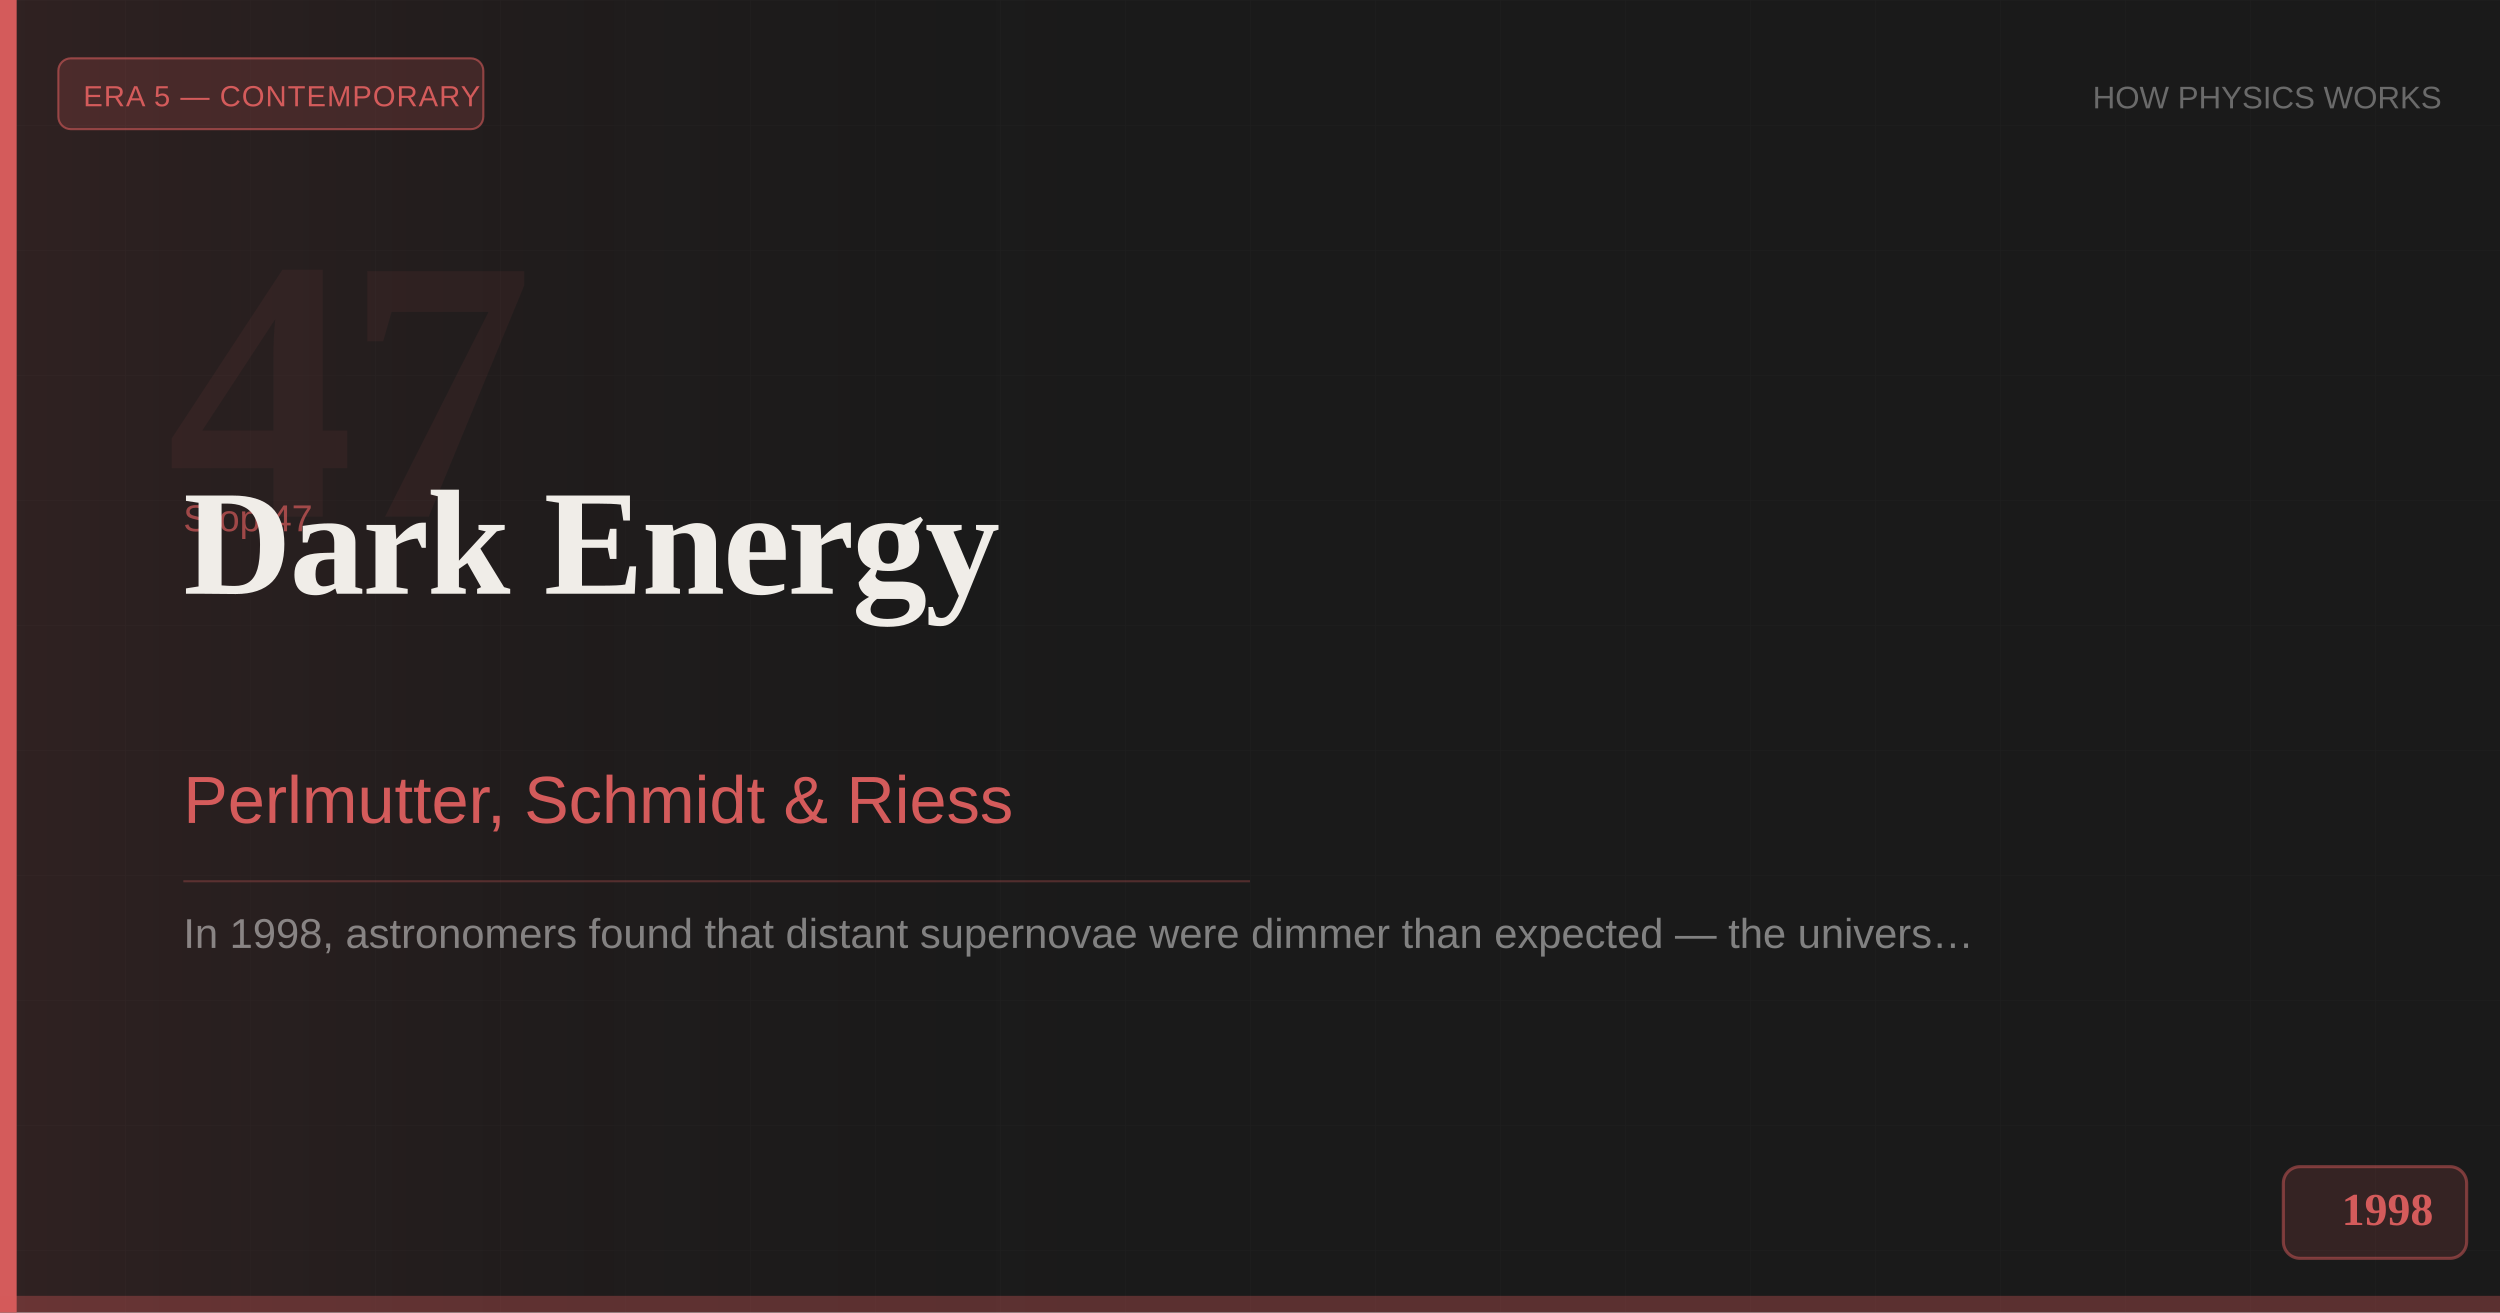
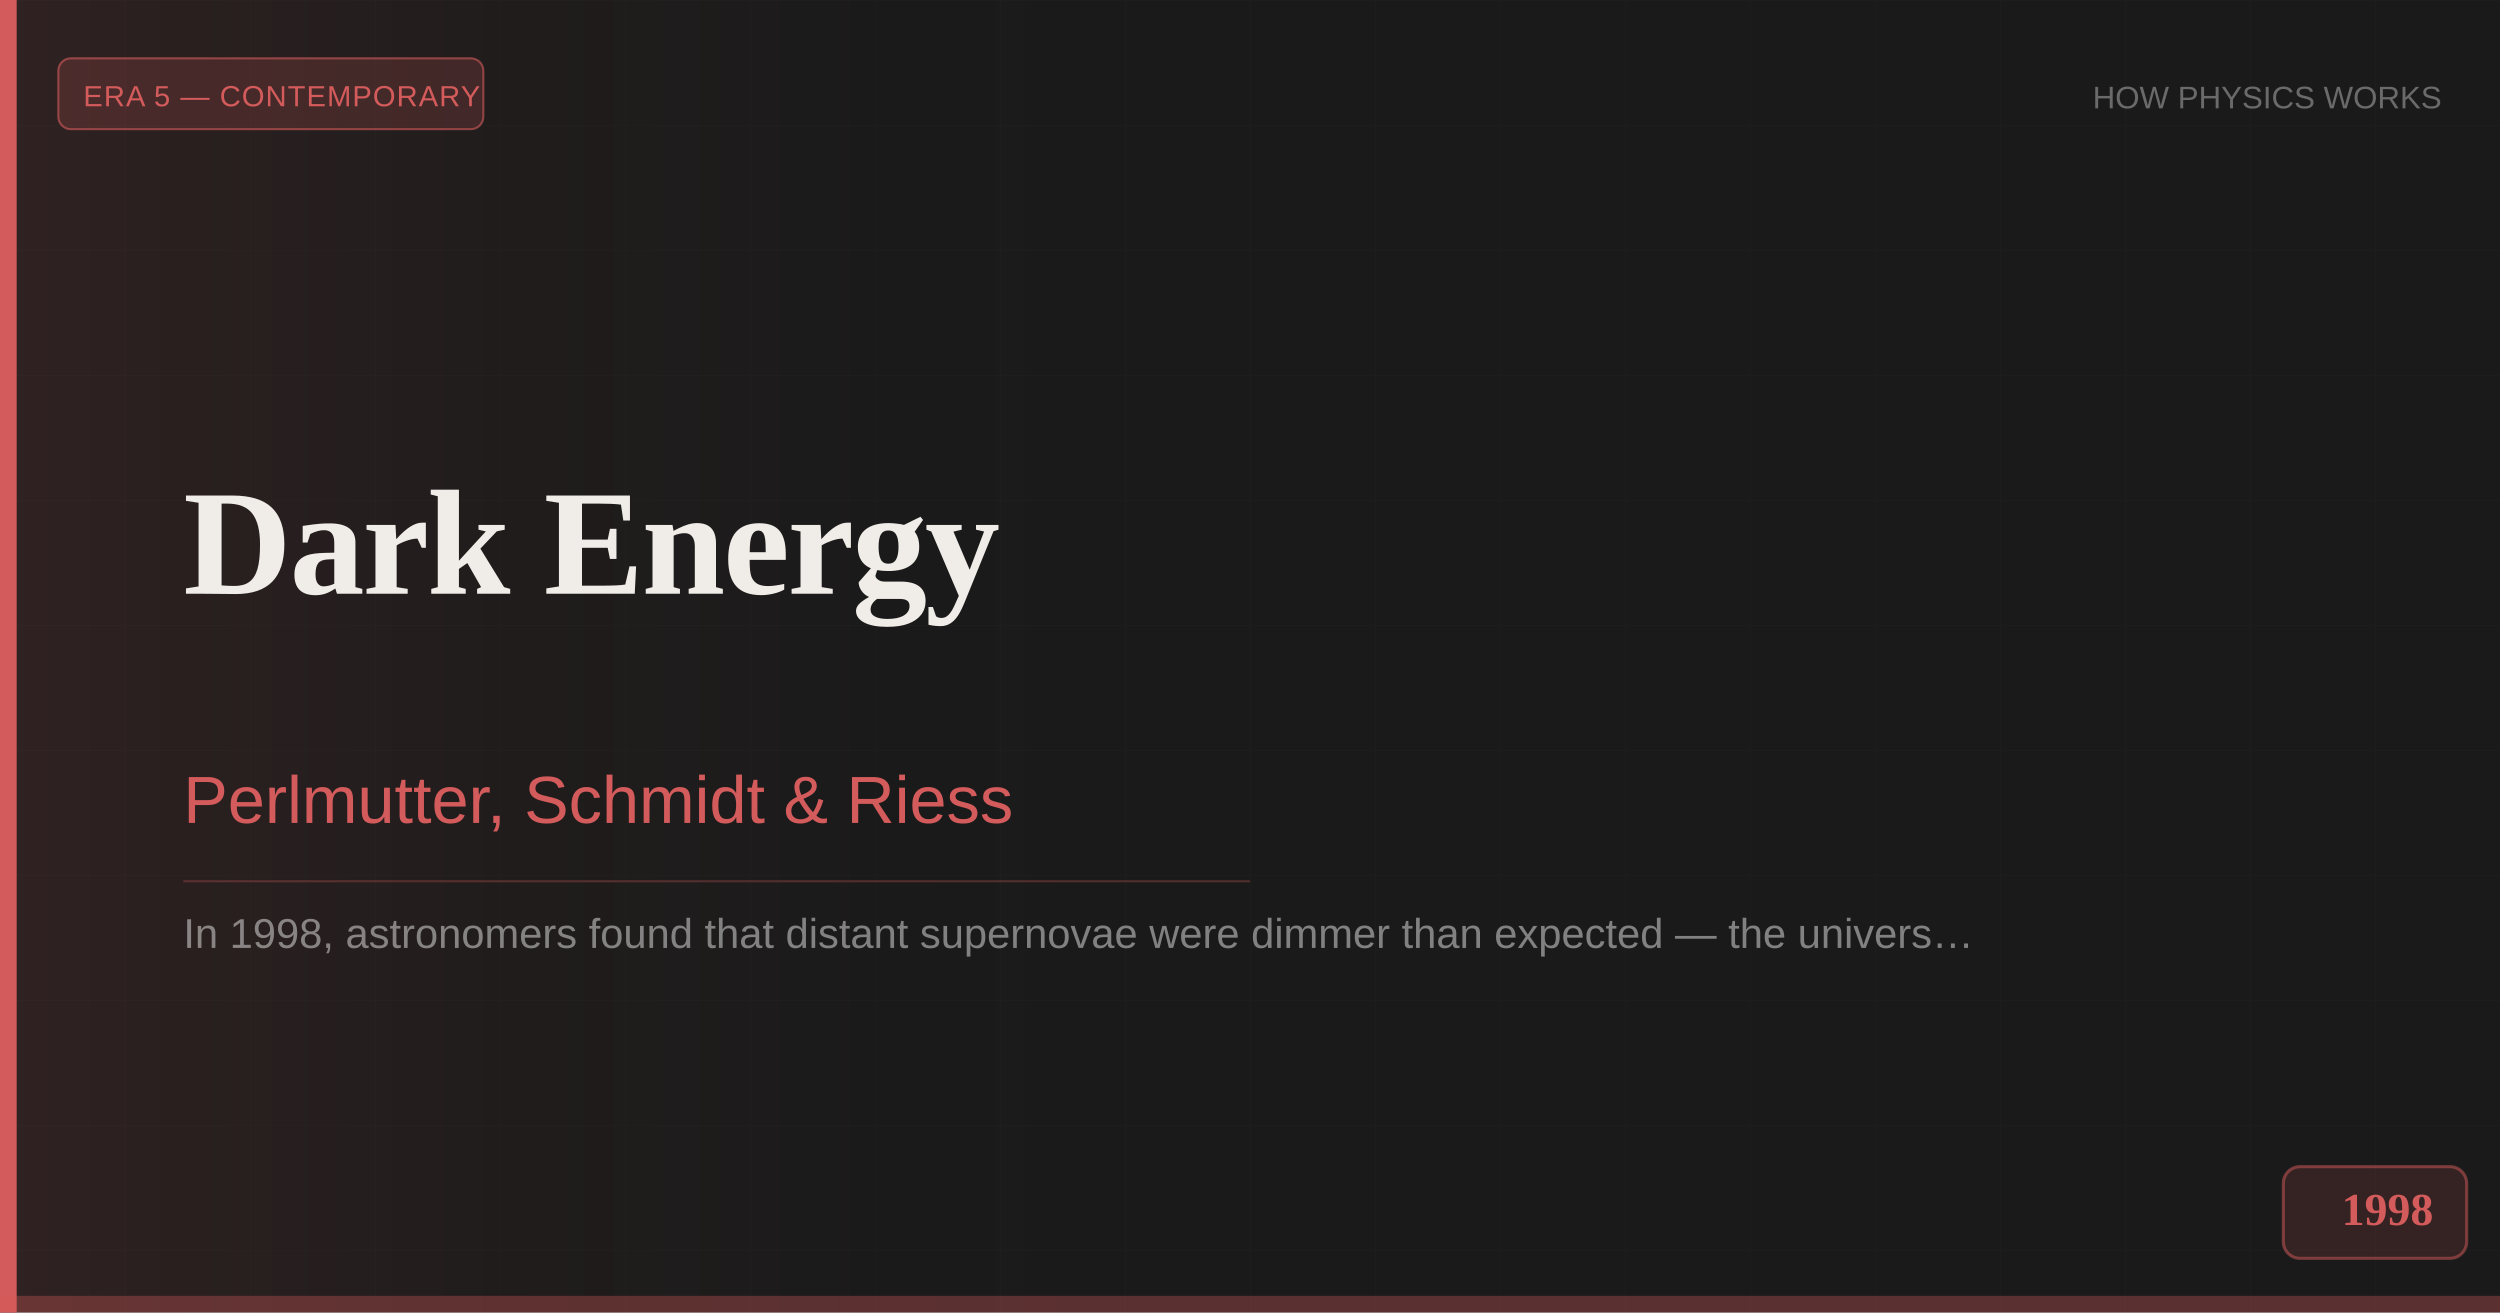
<svg xmlns="http://www.w3.org/2000/svg" width="1200" height="630" viewBox="0 0 1200 630">
  <rect width="1200" height="630" fill="#1a1a1a" />
  <defs>
    <pattern id="grid" width="60" height="60" patternUnits="userSpaceOnUse">
      <path d="M 60 0 L 0 0 0 60" fill="none" stroke="#ffffff" stroke-width="0.3" opacity="0.04" />
    </pattern>
    <linearGradient id="bgGrad" x1="0" y1="0" x2="1" y2="0">
      <stop offset="0%" stop-color="#d45b5b" stop-opacity="0.12" />
      <stop offset="100%" stop-color="#1a1a1a" stop-opacity="0" />
    </linearGradient>
  </defs>
  <rect width="1200" height="630" fill="url(#grid)" />
  <rect width="560" height="630" fill="url(#bgGrad)" />
  <rect x="0" y="0" width="8" height="630" fill="#d45b5b" />
  <rect x="28" y="28" width="204" height="34" rx="6" fill="#d45b5b" fill-opacity="0.18" />
  <rect x="28" y="28" width="204" height="34" rx="6" fill="none" stroke="#d45b5b" stroke-width="1" stroke-opacity="0.6" />
  <text x="40" y="51" font-family="'DM Sans', Arial, sans-serif" font-size="14" font-weight="500" fill="#d45b5b" letter-spacing="0.5">ERA 5 — CONTEMPORARY</text>
  <text x="1172" y="52" text-anchor="end" font-family="'DM Sans', Arial, sans-serif" font-size="15" font-weight="400" fill="#ffffff" fill-opacity="0.35">HOW PHYSICS WORKS</text>
-   <text x="80" y="248" font-family="Georgia, 'Times New Roman', serif" font-size="180" font-weight="700" fill="#d45b5b" fill-opacity="0.07" letter-spacing="-4">47</text>
-   <text x="88" y="255" font-family="'DM Sans', Arial, sans-serif" font-size="18" font-weight="400" fill="#d45b5b" fill-opacity="0.7">Stop 47</text>
  <text x="88" y="285" font-family="Georgia, 'Times New Roman', serif" font-size="72" font-weight="600" fill="#f0ede8" letter-spacing="-1">Dark Energy</text>
  <text x="88" y="395" font-family="'DM Sans', Arial, sans-serif" font-size="32" font-weight="400" fill="#d45b5b">Perlmutter, Schmidt &amp; Riess</text>
  <line x1="88" y1="423" x2="600" y2="423" stroke="#d45b5b" stroke-width="1" stroke-opacity="0.3" />
  <text x="88" y="455" font-family="'DM Sans', Arial, sans-serif" font-size="20" font-weight="300" fill="#ffffff" fill-opacity="0.45">In 1998, astronomers found that distant supernovae were dimmer than expected — the univers…</text>
  <rect x="1096" y="560" width="88" height="44" rx="8" fill="#d45b5b" fill-opacity="0.15" />
  <rect x="1096" y="560" width="88" height="44" rx="8" fill="none" stroke="#d45b5b" stroke-width="1.5" stroke-opacity="0.5" />
  <text x="1168" y="588" text-anchor="end" font-family="Georgia, 'Times New Roman', serif" font-size="22" font-weight="600" fill="#d45b5b">1998</text>
  <rect x="0" y="622" width="1200" height="8" fill="#d45b5b" fill-opacity="0.35" />
</svg>
